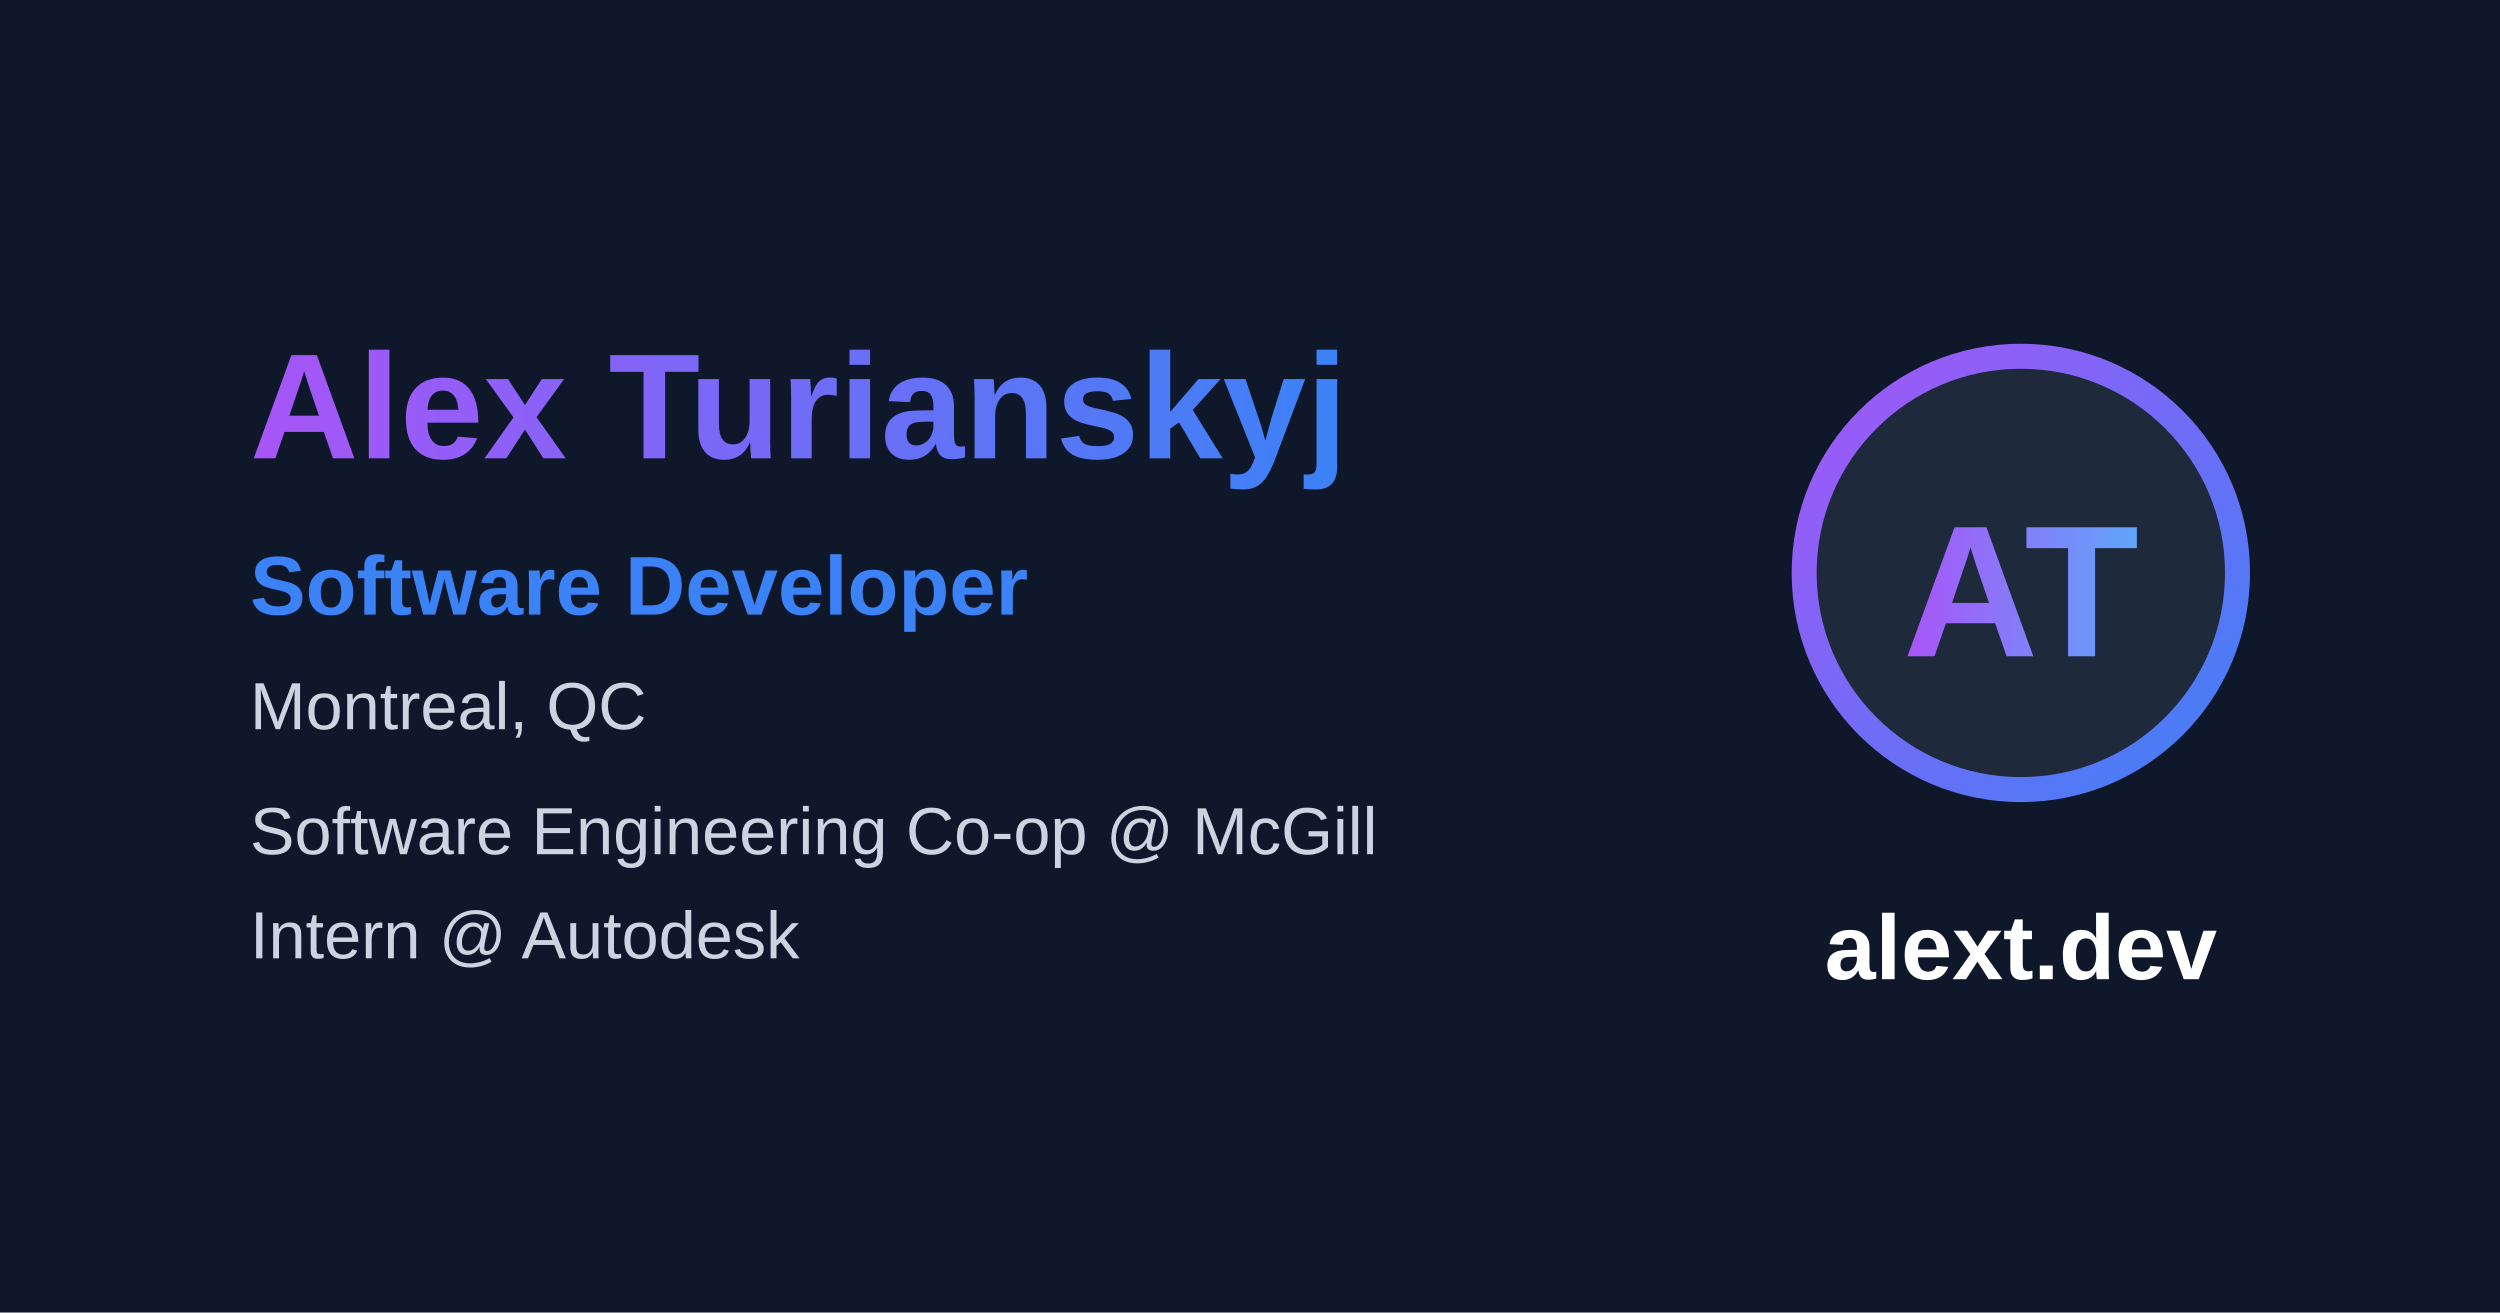
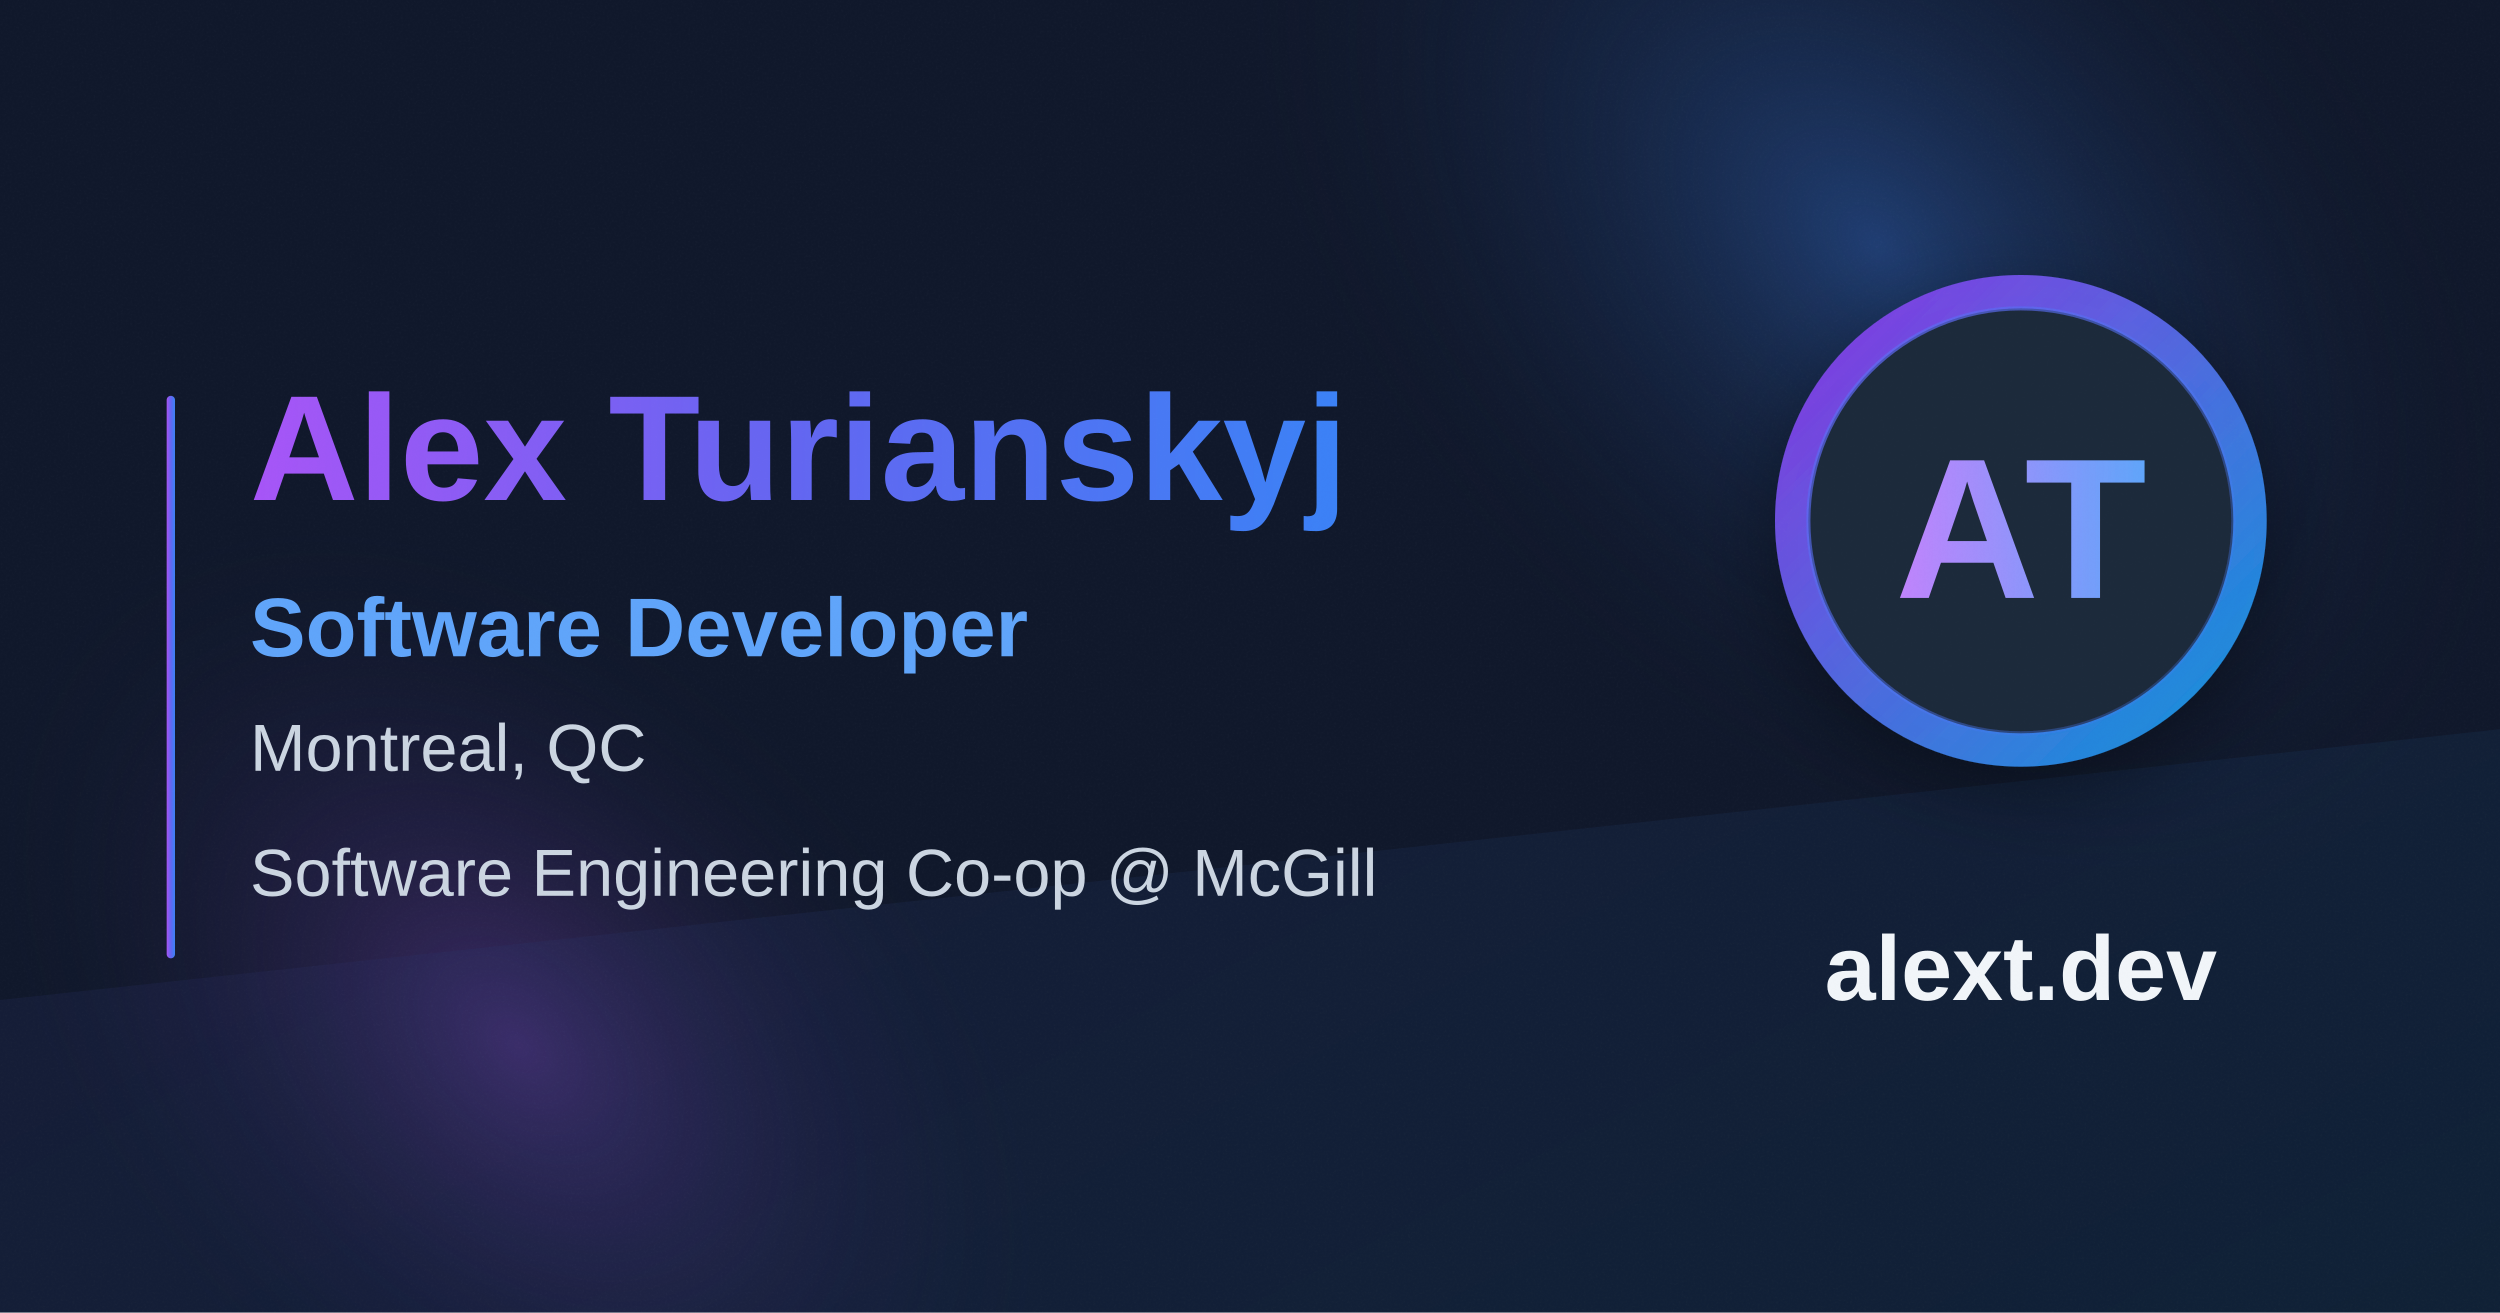
- <svg xmlns="http://www.w3.org/2000/svg" width="1200" height="630" viewBox="0 0 1200 630" fill="none">
+ <svg xmlns="http://www.w3.org/2000/svg" width="1200" height="630" viewBox="0 0 1200 630" fill="none" role="img" aria-labelledby="title desc">
  <defs>
-     <linearGradient id="nameGradient" x1="0%" y1="0%" x2="100%" y2="0%">
+     <linearGradient id="g-accent-horizontal" x1="0%" y1="0%" x2="100%" y2="0%">
      <stop offset="0%" stop-color="#a855f7" />
+       <stop offset="50%" stop-color="#6366f1" />
      <stop offset="100%" stop-color="#3b82f6" />
    </linearGradient>
-     <linearGradient id="bgGradient" x1="0%" y1="0%" x2="100%" y2="100%">
-       <stop offset="0%" stop-color="#a855f7" />
-       <stop offset="100%" stop-color="#3b82f6" />
+     <linearGradient id="g-accent-diag" x1="0%" y1="0%" x2="100%" y2="100%">
+       <stop offset="0%" stop-color="#9333ea" />
+       <stop offset="40%" stop-color="#6366f1" />
+       <stop offset="100%" stop-color="#0ea5e9" />
    </linearGradient>
-     <linearGradient id="textGradient" x1="0%" y1="0%" x2="100%" y2="0%">
-       <stop offset="0%" stop-color="#a855f7" />
+     <linearGradient id="g-text" x1="0%" y1="0%" x2="100%" y2="0%">
+       <stop offset="0%" stop-color="#c084fc" />
      <stop offset="100%" stop-color="#60a5fa" />
    </linearGradient>
+     <radialGradient id="g-radial-glow" cx="0" cy="0" r="1" gradientUnits="userSpaceOnUse" gradientTransform="translate(900 120) rotate(45) scale(520 340)">
+       <stop offset="0%" stop-color="#3b82f6" stop-opacity="0.35" />
+       <stop offset="70%" stop-color="#0f172a" stop-opacity="0" />
+     </radialGradient>
+     <radialGradient id="g-radial-accent" cx="0" cy="0" r="1" gradientUnits="userSpaceOnUse" gradientTransform="translate(250 500) rotate(45) scale(430 280)">
+       <stop offset="0%" stop-color="#a855f7" stop-opacity="0.3" />
+       <stop offset="70%" stop-color="#0f172a" stop-opacity="0" />
+     </radialGradient>
+     <filter id="f-noise" x="0" y="0" width="100%" height="100%" filterUnits="objectBoundingBox">
+       <feTurbulence type="fractalNoise" baseFrequency="0.9" numOctaves="3" stitchTiles="stitch" result="noise" />
+       <feColorMatrix in="noise" type="saturate" values="0" />
+       <feComponentTransfer>
+         <feFuncA type="linear" slope="0.05" />
+       </feComponentTransfer>
+     </filter>
+     <filter id="f-soft-shadow" x="-20%" y="-20%" width="140%" height="140%" color-interpolation-filters="sRGB">
+       <feDropShadow dx="0" dy="10" stdDeviation="20" flood-color="#000" flood-opacity="0.4" />
+     </filter>
+     <linearGradient id="g-stroke" x1="0%" y1="0%" x2="100%" y2="100%">
+       <stop offset="0%" stop-color="#6366f1" stop-opacity="0.8" />
+       <stop offset="100%" stop-color="#3b82f6" stop-opacity="0.2" />
+     </linearGradient>
+     <clipPath id="clip-stripe">
+       <path d="M0 480 L0 630 L1200 630 L1200 350 Z" />
+     </clipPath>
  </defs>
  <rect width="1200" height="630" fill="#0f172a" />
-   <text x="120" y="220" font-family="Montserrat, Arial, sans-serif" font-size="72" font-weight="700" fill="url(#nameGradient)">Alex Turianskyj</text>
-   <text x="120" y="295" font-family="Montserrat, Arial, sans-serif" font-size="40" font-weight="600" fill="#3b82f6">Software Developer</text>
-   <text x="120" y="350" font-family="Montserrat, Arial, sans-serif" font-size="32" fill="#cbd5e1">Montreal, QC</text>
-   <text x="120" y="410" font-family="Montserrat, Arial, sans-serif" font-size="32" fill="#cbd5e1">Software Engineering Co-op @ McGill</text>
-   <text x="120" y="460" font-family="Montserrat, Arial, sans-serif" font-size="32" fill="#cbd5e1">Intern @ Autodesk</text>
-   <circle cx="970" cy="275" r="110" fill="url(#bgGradient)" />
-   <circle cx="970" cy="275" r="98" fill="#1e293b" />
-   <text x="970" y="315" text-anchor="middle" font-family="Montserrat, Arial, sans-serif" font-size="90" font-weight="bold" fill="url(#textGradient)">AT</text>
-   <text x="970" y="470" text-anchor="middle" font-family="Montserrat, Arial, sans-serif" font-size="44" font-weight="600" fill="#fff">alext.dev</text>
+   <rect width="1200" height="630" fill="url(#g-radial-glow)" />
+   <rect width="1200" height="630" fill="url(#g-radial-accent)" />
+   <g clip-path="url(#clip-stripe)" opacity="0.18">
+     <rect width="1200" height="630" fill="url(#g-accent-diag)" />
+     <rect width="1200" height="630" fill="#0f172a" fill-opacity="0.65" />
+   </g>
+   <rect width="1200" height="630" filter="url(#f-noise)" opacity="0.35" />
+   <rect x="80" y="190" width="4" height="270" rx="2" fill="url(#g-accent-horizontal)" />
+   <g font-family="Montserrat, Arial, sans-serif">
+     <text x="120" y="240" font-size="72" font-weight="700" fill="url(#g-accent-horizontal)">Alex Turianskyj</text>
+     <text x="120" y="315" font-size="40" font-weight="600" fill="#60a5fa">Software Developer</text>
+     <g font-size="32" fill="#cbd5e1" font-weight="500">
+       <text x="120" y="370">Montreal, QC</text>
+       <text x="120" y="430">Software Engineering Co-op @ McGill</text>
+     </g>
+   </g>
+   <g filter="url(#f-soft-shadow)">
+     <circle cx="970" cy="250" r="118" fill="url(#g-accent-diag)" opacity="0.9" />
+     <circle cx="970" cy="250" r="102" fill="#1e293b" stroke="url(#g-stroke)" stroke-width="2" />
+     <text x="970" y="287" text-anchor="middle" font-family="Montserrat, Arial, sans-serif" font-size="96" font-weight="700" fill="url(#g-text)">AT</text>
+   </g>
+   <g font-family="Montserrat, Arial, sans-serif" text-anchor="middle">
+     <text x="970" y="480" font-size="44" font-weight="600" fill="#f1f5f9">alext.dev</text>
+   </g>
+   <g opacity="0.35">
+     <path d="M80 90 L160 90" stroke="url(#g-accent-horizontal)" stroke-width="3" stroke-linecap="round" />
+     <path d="M80 90 L80 150" stroke="url(#g-accent-horizontal)" stroke-width="3" stroke-linecap="round" />
+   </g>
+   <g opacity="0.28">
+     <path d="M1120 560 L1040 560" stroke="url(#g-accent-horizontal)" stroke-width="3" stroke-linecap="round" />
+     <path d="M1120 560 L1120 500" stroke="url(#g-accent-horizontal)" stroke-width="3" stroke-linecap="round" />
+   </g>
+   <rect width="1200" height="630" filter="url(#f-noise)" opacity="0.08" />
</svg>
